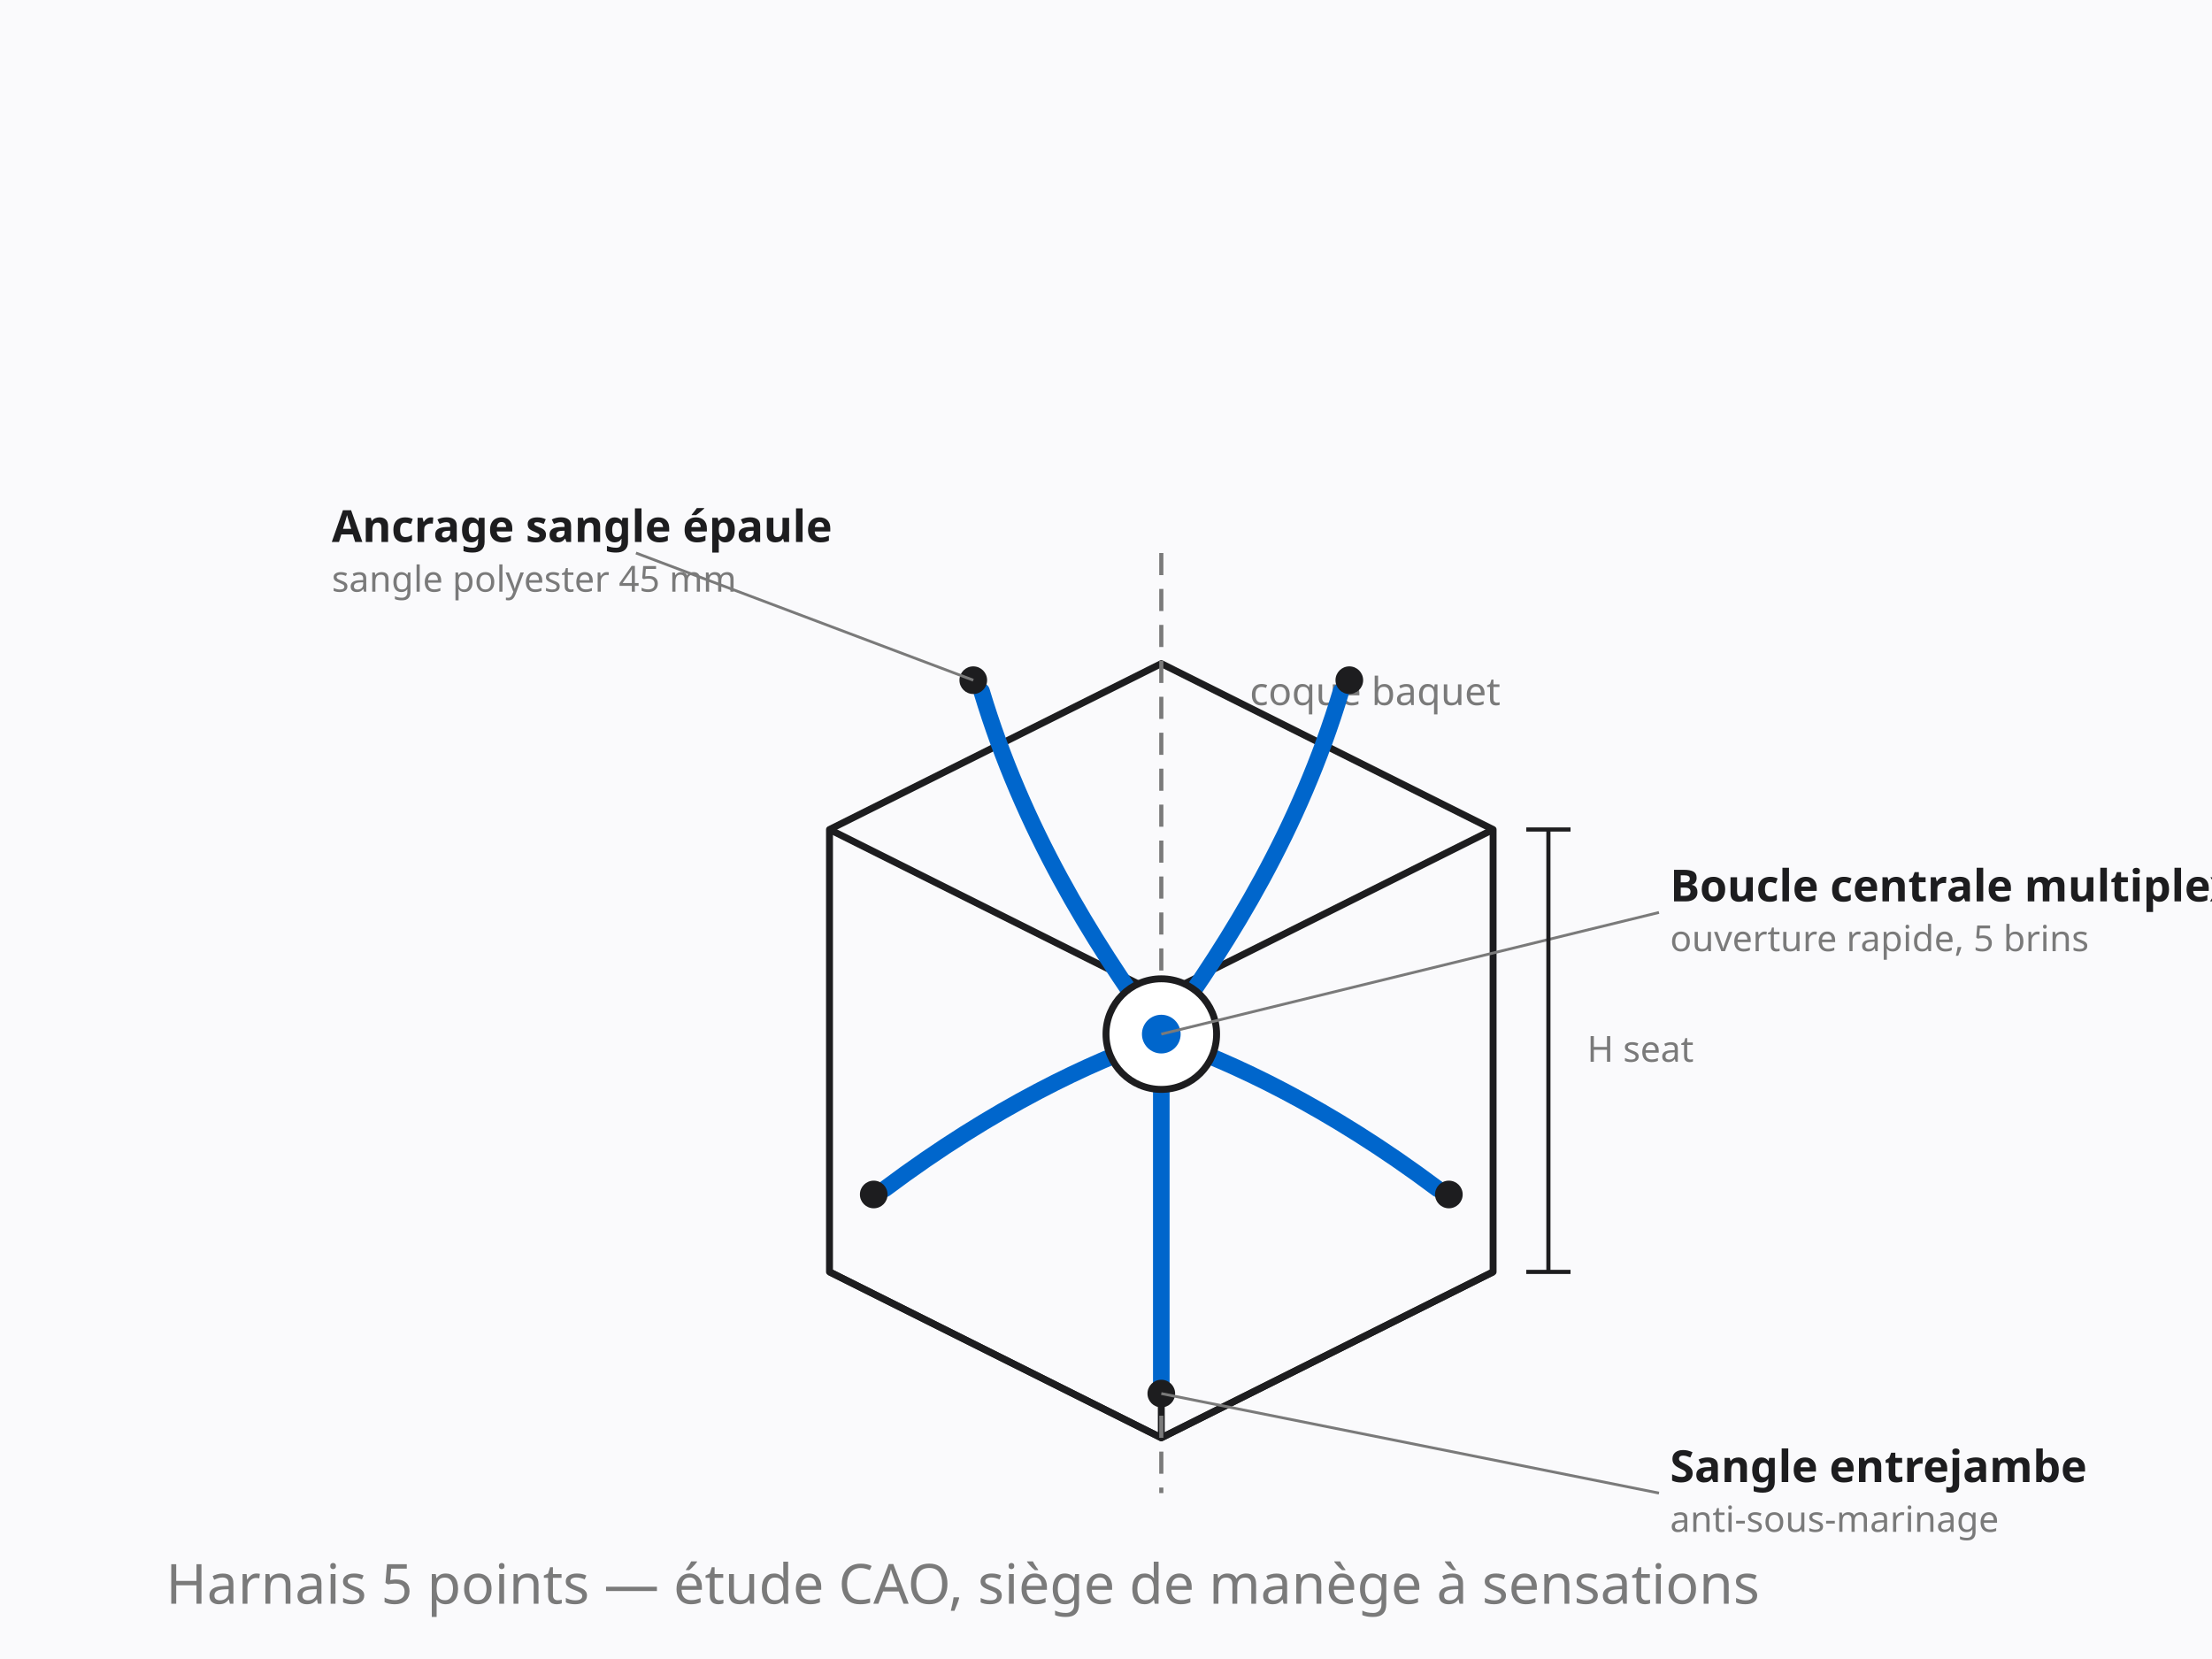
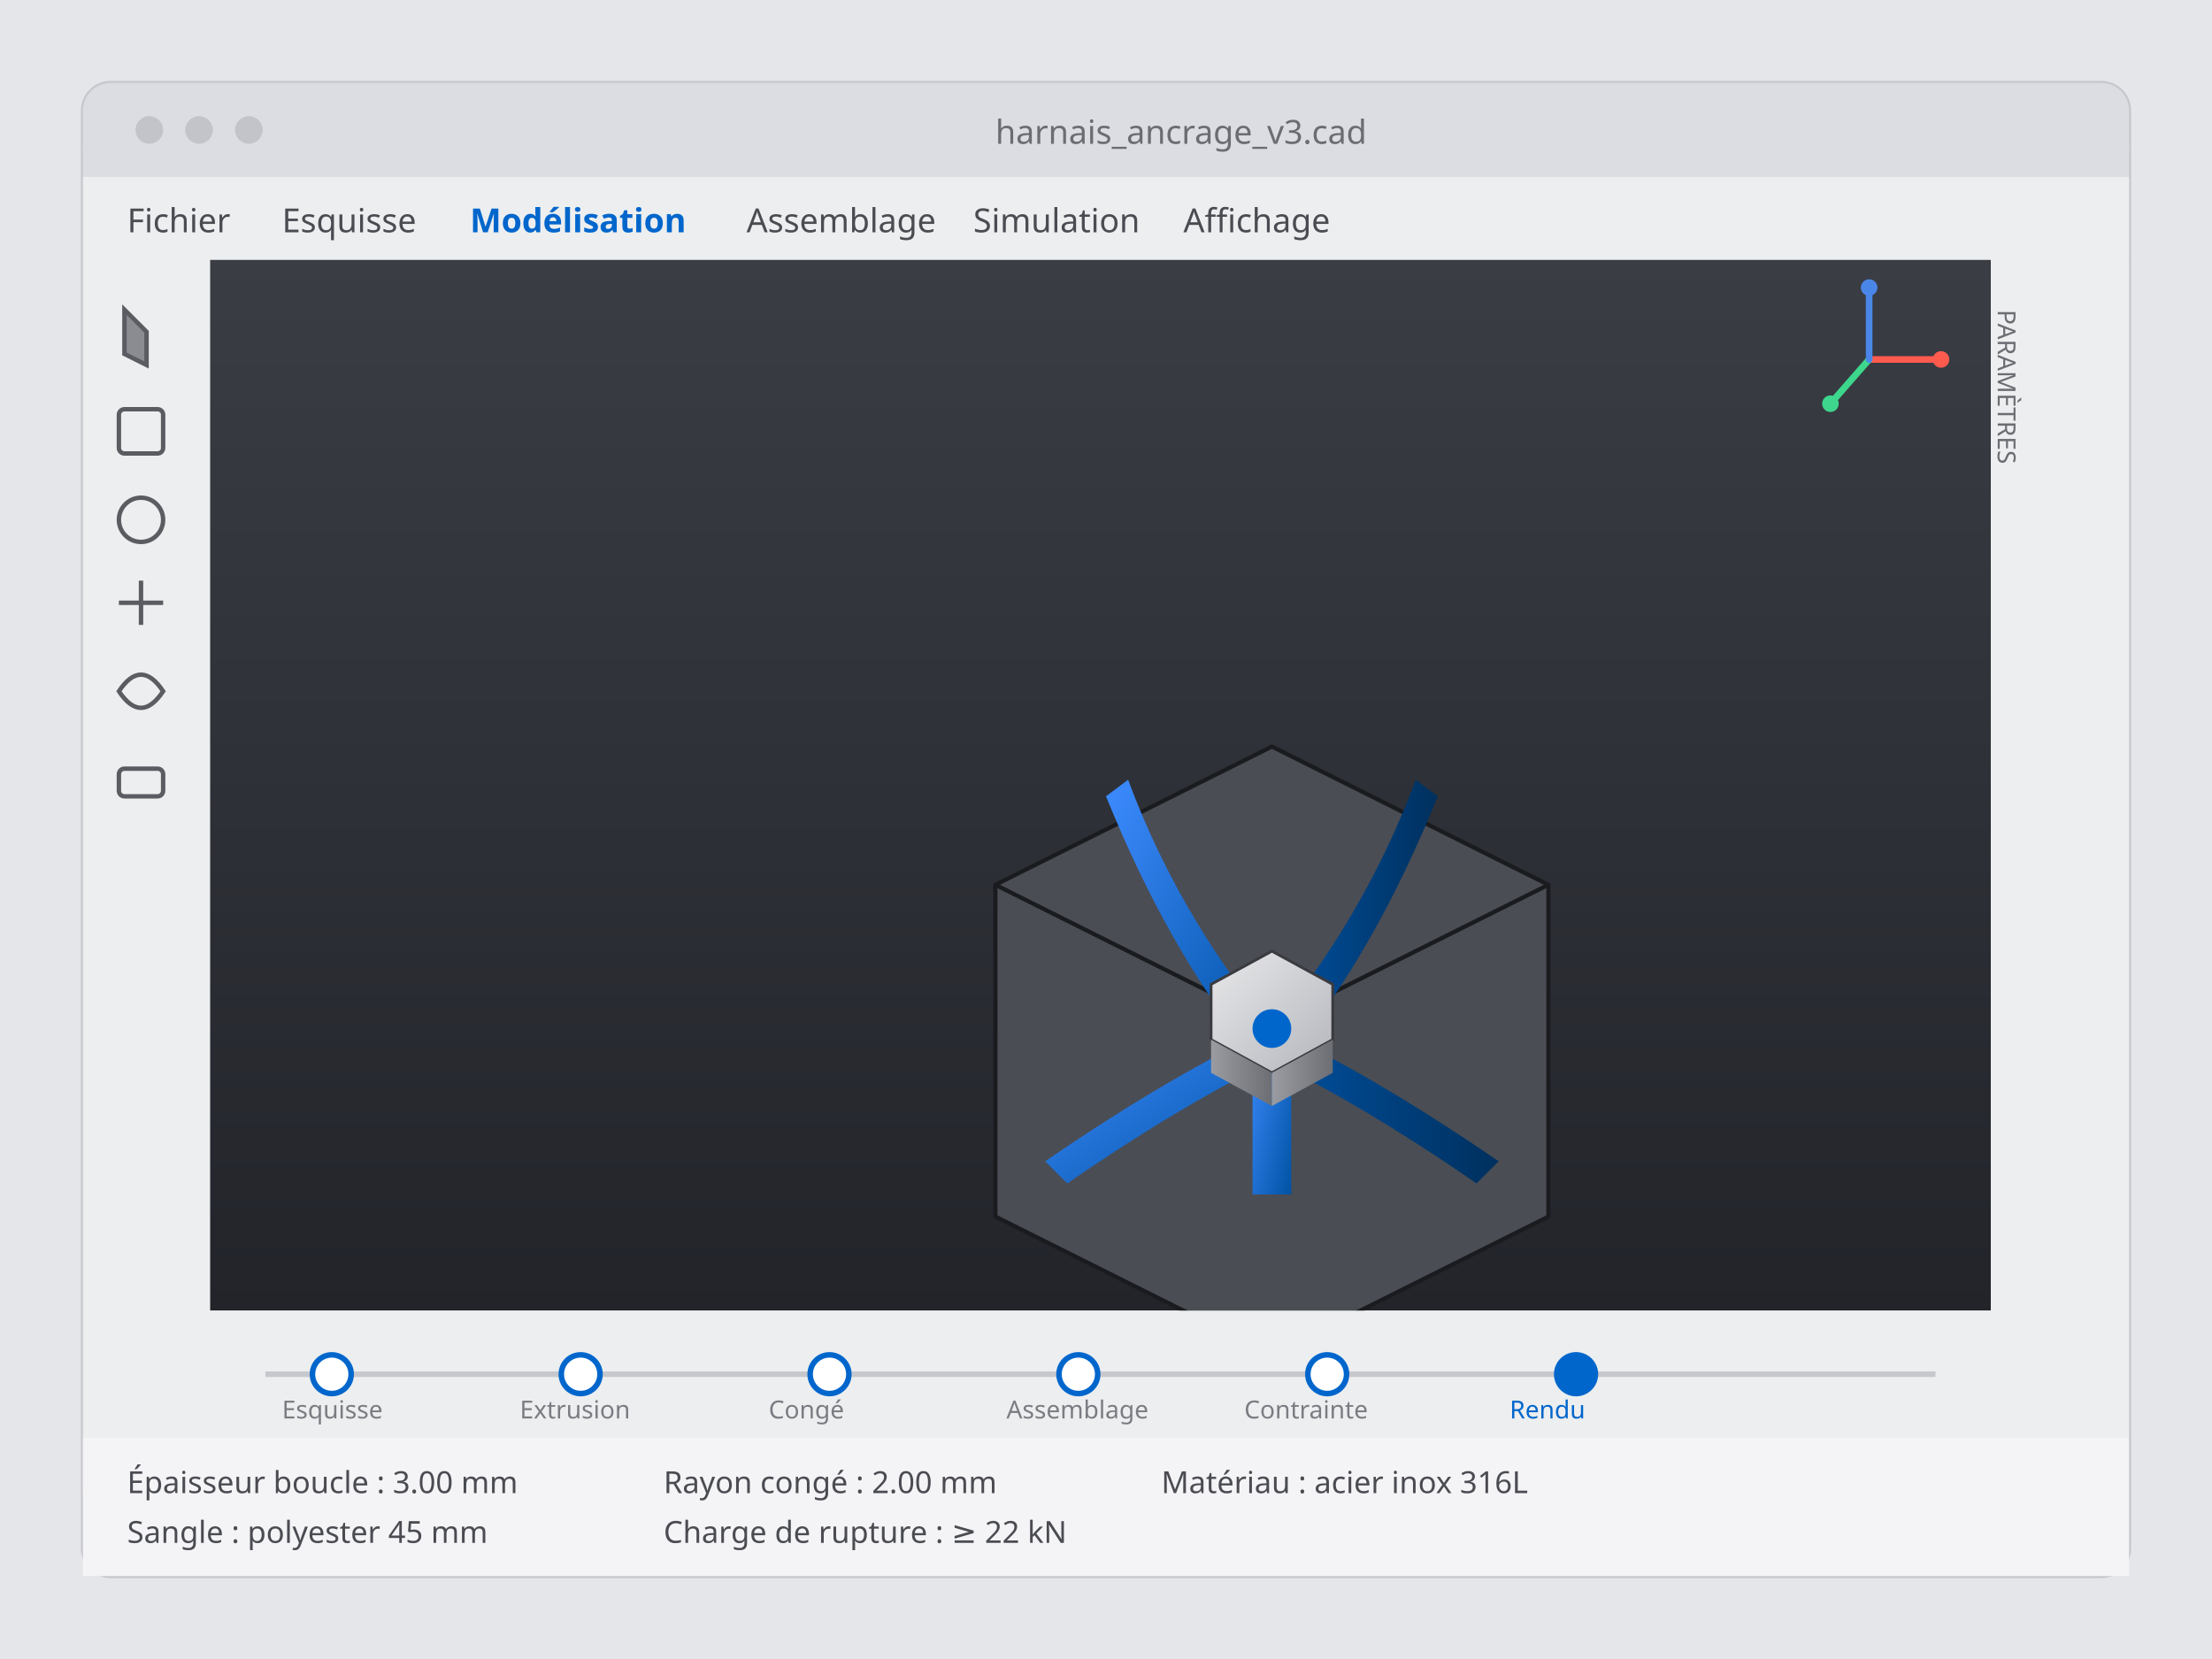
<svg xmlns="http://www.w3.org/2000/svg" viewBox="0 0 800 600" font-family="system-ui,sans-serif">
-   <rect width="800" height="600" fill="#fafafc" />
-   <g stroke="#1d1d1f" stroke-width="2.5" fill="none" stroke-linejoin="round">
-     <path d="M300 460 L300 300 L420 240 L540 300 L540 460 L420 520 Z" />
-     <path d="M300 300 L420 360 L540 300" />
-     <path d="M420 360 L420 520" />
-     <path d="M300 460 L420 520 L540 460" />
+   <defs>
+     <linearGradient id="viewportBg" x1="0" y1="0" x2="0" y2="1">
+       <stop offset="0%" stop-color="#3a3d44" />
+       <stop offset="100%" stop-color="#22242a" />
+     </linearGradient>
+     <linearGradient id="strapTop" x1="0" y1="0" x2="1" y2="1">
+       <stop offset="0%" stop-color="#3d8bff" />
+       <stop offset="100%" stop-color="#0052a3" />
+     </linearGradient>
+     <linearGradient id="strapSide" x1="0" y1="0" x2="1" y2="0">
+       <stop offset="0%" stop-color="#0052a3" />
+       <stop offset="100%" stop-color="#00305e" />
+     </linearGradient>
+     <linearGradient id="buckleTop" x1="0" y1="0" x2="1" y2="1">
+       <stop offset="0%" stop-color="#e8e8ea" />
+       <stop offset="100%" stop-color="#b4b6bc" />
+     </linearGradient>
+     <linearGradient id="buckleSide" x1="0" y1="0" x2="1" y2="0">
+       <stop offset="0%" stop-color="#9a9ca2" />
+       <stop offset="100%" stop-color="#6c6e74" />
+     </linearGradient>
+   </defs>
+   <rect width="800" height="600" fill="#e5e6ea" />
+   <rect x="30" y="30" width="740" height="540" rx="10" fill="#f4f4f6" stroke="#c7c8cd" stroke-width="1.5" />
+   <rect x="30" y="30" width="740" height="34" rx="10" fill="#dcdde2" />
+   <rect x="30" y="52" width="740" height="12" fill="#dcdde2" />
+   <circle cx="54" cy="47" r="5" fill="#c3c4ca" />
+   <circle cx="72" cy="47" r="5" fill="#c3c4ca" />
+   <circle cx="90" cy="47" r="5" fill="#c3c4ca" />
+   <text x="360" y="52" font-size="12" fill="#6b6d73">harnais_ancrage_v3.cad</text>
+   <rect x="30" y="64" width="740" height="30" fill="#eceeef" />
+   <text x="46" y="84" font-size="12" fill="#4a4c52">Fichier</text>
+   <text x="102" y="84" font-size="12" fill="#4a4c52">Esquisse</text>
+   <text x="170" y="84" font-size="12" fill="#0066cc" font-weight="600">Modélisation</text>
+   <text x="270" y="84" font-size="12" fill="#4a4c52">Assemblage</text>
+   <text x="352" y="84" font-size="12" fill="#4a4c52">Simulation</text>
+   <text x="428" y="84" font-size="12" fill="#4a4c52">Affichage</text>
+   <rect x="30" y="94" width="46" height="446" fill="#eceeef" />
+   <g fill="none" stroke="#5a5c62" stroke-width="1.6">
+     <path d="M45 112 l8 8 l0 12 l-8 -4 Z" fill="#8a8c92" />
+     <rect x="43" y="148" width="16" height="16" rx="2" />
+     <circle cx="51" cy="188" r="8" />
+     <path d="M43 218 h16 M51 210 v16" />
+     <path d="M43 250 q8 -12 16 0 q-8 12 -16 0 Z" />
+     <rect x="43" y="278" width="16" height="10" rx="2" />
  </g>
-   <text x="452" y="255" font-size="14" fill="#7a7a7a">coque baquet</text>
-   <line x1="420" y1="200" x2="420" y2="540" stroke="#7a7a7a" stroke-width="1.5" stroke-dasharray="8 5" />
-   <g stroke="#0066cc" stroke-width="6" fill="none" stroke-linecap="round">
-     <path d="M355 250 C 370 300 395 340 418 372" />
-     <path d="M485 250 C 470 300 445 340 422 372" />
+   <rect x="76" y="94" width="644" height="380" fill="url(#viewportBg)" />
+   <g transform="translate(676,130)" stroke-width="2.4" stroke-linecap="round">
+     <line x1="0" y1="0" x2="26" y2="0" stroke="#ff5a4e" />
+     <line x1="0" y1="0" x2="-14" y2="16" stroke="#3dd68c" />
+     <line x1="0" y1="0" x2="0" y2="-26" stroke="#4a86e8" />
+     <circle cx="26" cy="0" r="3" fill="#ff5a4e" />
+     <circle cx="-14" cy="16" r="3" fill="#3dd68c" />
+     <circle cx="0" cy="-26" r="3" fill="#4a86e8" />
  </g>
-   <g stroke="#0066cc" stroke-width="6" fill="none" stroke-linecap="round">
-     <path d="M320 430 C 360 400 395 384 418 376" />
-     <path d="M520 430 C 480 400 445 384 422 376" />
+   <g transform="translate(60,20)">
+     <path d="M300 420 L300 300 L400 250 L500 300 L500 420 L400 470 Z" fill="#4a4d54" stroke="#1a1b1e" stroke-width="1.5" />
+     <path d="M300 300 L400 350 L500 300" fill="none" stroke="#1a1b1e" stroke-width="1.5" />
+     <path d="M348 262 C 362 300 382 330 400 352 L392 360 C 372 335 355 305 340 268 Z" fill="url(#strapTop)" />
+     <path d="M452 262 C 438 300 418 330 400 352 L408 360 C 428 335 445 305 460 268 Z" fill="url(#strapSide)" />
+     <path d="M318 400 C 350 378 378 362 398 353 L404 362 C 382 372 355 388 326 408 Z" fill="url(#strapTop)" />
+     <path d="M482 400 C 450 378 422 362 402 353 L396 362 C 418 372 445 388 474 408 Z" fill="url(#strapSide)" />
+     <rect x="393" y="352" width="14" height="60" fill="url(#strapTop)" />
+     <path d="M378 336 L378 356 L400 368 L422 356 L422 336 L400 324 Z" fill="url(#buckleTop)" stroke="#3a3b40" stroke-width="1" />
+     <path d="M378 356 L400 368 L400 380 L378 368 Z" fill="url(#buckleSide)" />
+     <path d="M422 356 L400 368 L400 380 L422 368 Z" fill="url(#buckleSide)" />
+     <circle cx="400" cy="352" r="7" fill="#0066cc" />
  </g>
-   <path d="M420 500 L420 380" stroke="#0066cc" stroke-width="6" fill="none" stroke-linecap="round" />
-   <circle cx="420" cy="374" r="20" fill="#ffffff" stroke="#1d1d1f" stroke-width="2.5" />
-   <circle cx="420" cy="374" r="7" fill="#0066cc" />
-   <circle cx="352" cy="246" r="5" fill="#1d1d1f" />
-   <circle cx="488" cy="246" r="5" fill="#1d1d1f" />
-   <circle cx="316" cy="432" r="5" fill="#1d1d1f" />
-   <circle cx="524" cy="432" r="5" fill="#1d1d1f" />
-   <circle cx="420" cy="504" r="5" fill="#1d1d1f" />
-   <g stroke="#7a7a7a" stroke-width="1" fill="none">
-     <line x1="420" y1="374" x2="600" y2="330" />
-     <line x1="352" y1="246" x2="230" y2="200" />
-     <line x1="420" y1="504" x2="600" y2="540" />
+   <rect x="76" y="474" width="644" height="46" fill="#eceeef" />
+   <line x1="96" y1="497" x2="700" y2="497" stroke="#c7c8cd" stroke-width="2" />
+   <g fill="#ffffff" stroke="#0066cc" stroke-width="2">
+     <circle cx="120" cy="497" r="7" />
+     <circle cx="210" cy="497" r="7" />
+     <circle cx="300" cy="497" r="7" />
+     <circle cx="390" cy="497" r="7" />
+     <circle cx="480" cy="497" r="7" />
  </g>
-   <text x="604" y="326" font-size="16" fill="#1d1d1f" font-weight="600">Boucle centrale multiplex</text>
-   <text x="604" y="344" font-size="13" fill="#7a7a7a">ouverture rapide, 5 brins</text>
-   <text x="120" y="196" font-size="16" fill="#1d1d1f" font-weight="600">Ancrage sangle épaule</text>
-   <text x="120" y="214" font-size="13" fill="#7a7a7a">sangle polyester 45 mm</text>
-   <text x="604" y="536" font-size="16" fill="#1d1d1f" font-weight="600">Sangle entrejambe</text>
-   <text x="604" y="554" font-size="13" fill="#7a7a7a">anti-sous-marinage</text>
-   <g stroke="#1d1d1f" stroke-width="1.5">
-     <line x1="560" y1="300" x2="560" y2="460" />
-     <line x1="552" y1="300" x2="568" y2="300" />
-     <line x1="552" y1="460" x2="568" y2="460" />
-   </g>
-   <text x="574" y="384" font-size="13" fill="#7a7a7a">H seat</text>
-   <text x="60" y="580" font-size="20" fill="#7a7a7a">Harnais 5 points — étude CAO, siège de manège à sensations</text>
+   <circle cx="570" cy="497" r="7" fill="#0066cc" stroke="#0066cc" stroke-width="2" />
+   <text x="102" y="513" font-size="9" fill="#7a7c82">Esquisse</text>
+   <text x="188" y="513" font-size="9" fill="#7a7c82">Extrusion</text>
+   <text x="278" y="513" font-size="9" fill="#7a7c82">Congé</text>
+   <text x="364" y="513" font-size="9" fill="#7a7c82">Assemblage</text>
+   <text x="450" y="513" font-size="9" fill="#7a7c82">Contrainte</text>
+   <text x="546" y="513" font-size="9" fill="#0066cc">Rendu</text>
+   <rect x="720" y="94" width="50" height="426" fill="#eceeef" />
+   <text x="726" y="112" font-size="9" fill="#6b6d73" writing-mode="vertical-rl">PARAMÈTRES</text>
+   <rect x="30" y="520" width="740" height="50" fill="#f4f4f6" />
+   <text x="46" y="540" font-size="11" fill="#4a4c52">Épaisseur boucle : 3.00 mm</text>
+   <text x="240" y="540" font-size="11" fill="#4a4c52">Rayon congé : 2.00 mm</text>
+   <text x="420" y="540" font-size="11" fill="#4a4c52">Matériau : acier inox 316L</text>
+   <text x="46" y="558" font-size="11" fill="#4a4c52">Sangle : polyester 45 mm</text>
+   <text x="240" y="558" font-size="11" fill="#4a4c52">Charge de rupture : ≥ 22 kN</text>
+   <text x="46" y="34" font-size="0" fill="none" />
</svg>
